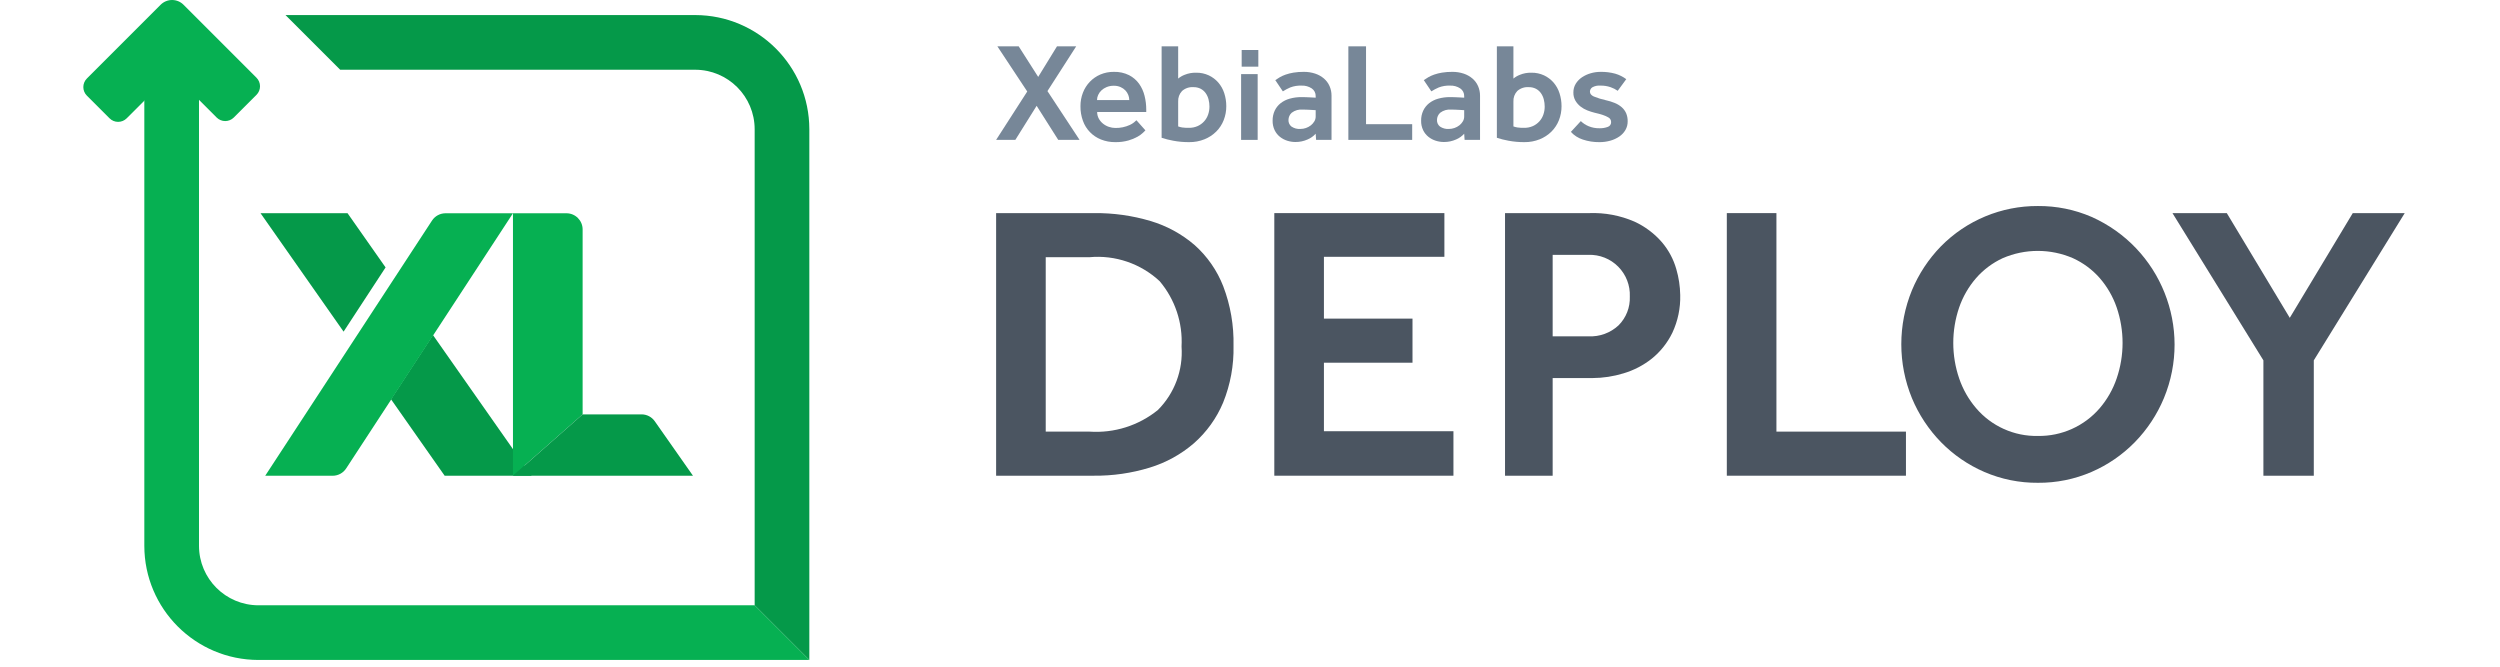
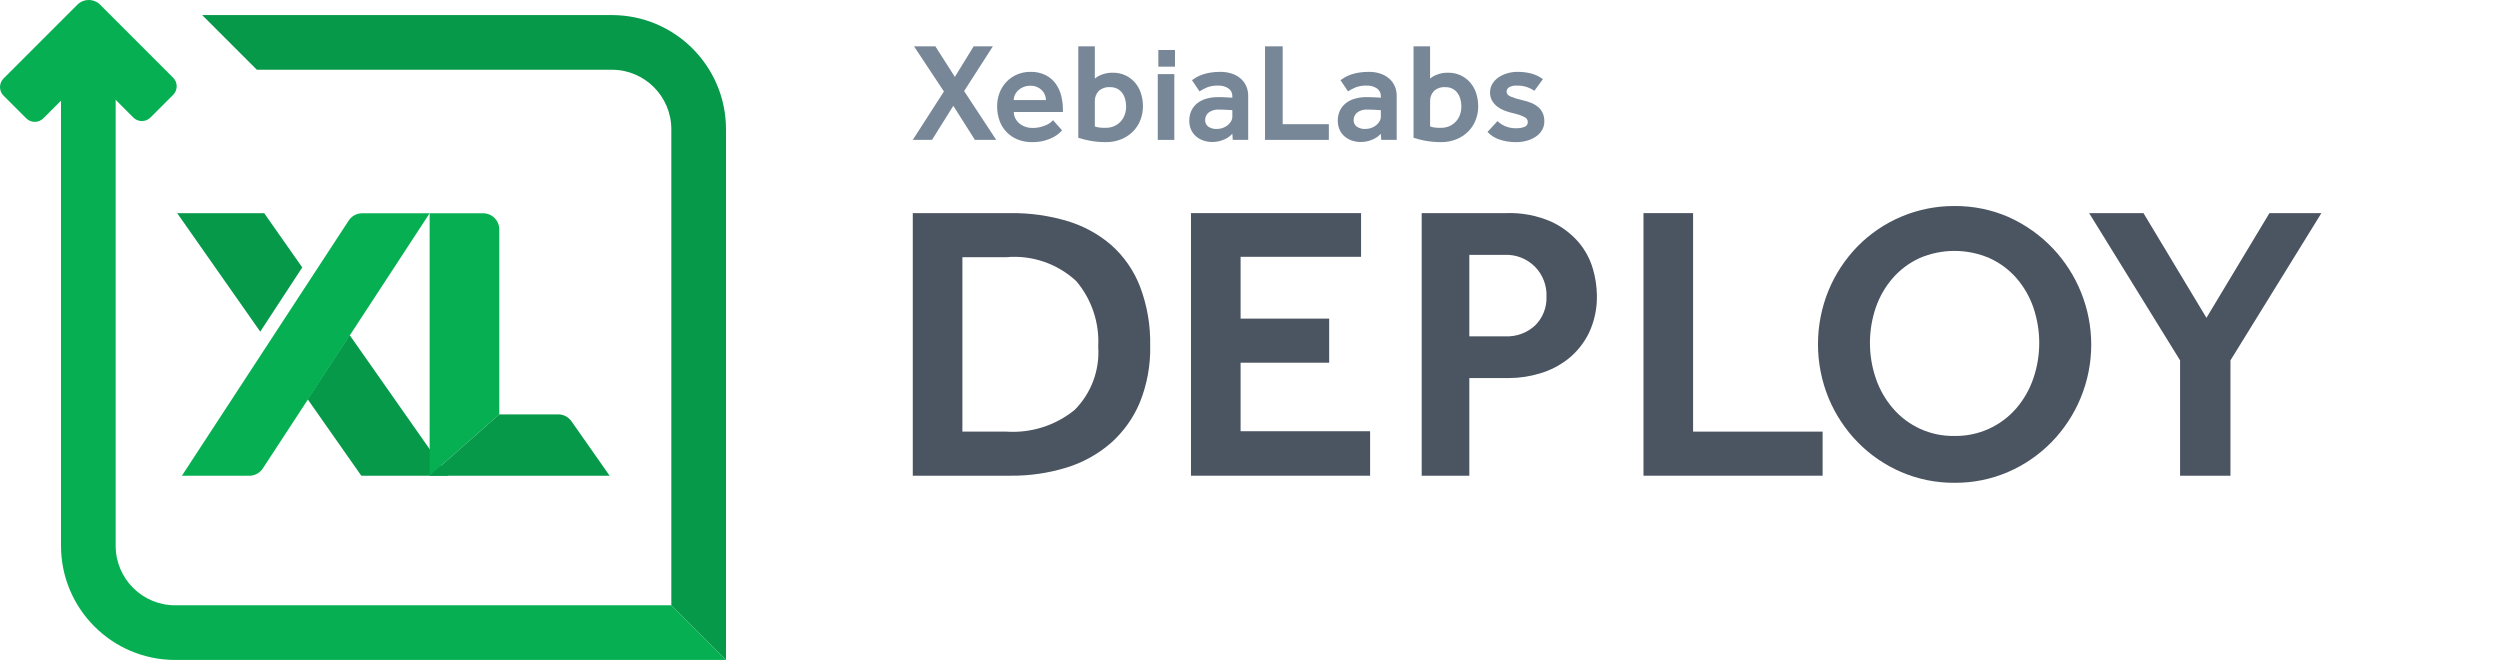
<svg xmlns="http://www.w3.org/2000/svg" width="300px" height="80px" viewBox="0 0 300 80" version="1.1">
  <defs />
  <g id="xld-2color-mark-300" stroke="none" stroke-width="1" fill="none" fill-rule="evenodd">
-     <g id="xld-2color-mark-115x32@1,5x" transform="translate(10, 0)" fill-rule="nonzero">
+     <g fill-rule="nonzero">
      <path d="M179.698,14.532 C179.968,14.794 180.285,15.002 180.633,15.146 C181.041,15.315 181.479,15.398 181.92,15.39 C182.27,15.403 182.619,15.346 182.947,15.222 C183.183,15.141 183.34,14.916 183.334,14.666 C183.346,14.417 183.206,14.184 182.981,14.077 C182.788,13.967 182.585,13.876 182.375,13.808 C182.032,13.695 181.683,13.599 181.331,13.522 C181.045,13.449 180.764,13.359 180.49,13.252 C180.196,13.139 179.921,12.983 179.673,12.79 C179.423,12.596 179.211,12.356 179.05,12.083 C178.881,11.783 178.797,11.442 178.806,11.098 C178.8,10.727 178.899,10.362 179.092,10.046 C179.284,9.737 179.539,9.473 179.841,9.272 C180.162,9.058 180.514,8.896 180.885,8.792 C181.265,8.681 181.659,8.624 182.055,8.624 C182.654,8.611 183.252,8.685 183.831,8.842 C184.306,8.982 184.754,9.204 185.152,9.499 L184.125,10.896 C183.866,10.715 183.583,10.571 183.284,10.467 C182.889,10.33 182.473,10.264 182.055,10.273 C181.713,10.242 181.369,10.315 181.07,10.484 C180.899,10.598 180.795,10.791 180.792,10.997 C180.792,11.244 180.947,11.437 181.255,11.578 C181.721,11.768 182.203,11.917 182.695,12.024 C183.066,12.103 183.429,12.216 183.78,12.36 C184.08,12.483 184.359,12.654 184.605,12.865 C184.831,13.063 185.012,13.307 185.135,13.581 C185.266,13.892 185.329,14.228 185.32,14.565 C185.325,14.928 185.232,15.286 185.051,15.601 C184.868,15.913 184.618,16.18 184.319,16.383 C183.989,16.606 183.625,16.774 183.242,16.88 C182.817,17 182.378,17.059 181.937,17.057 C181.257,17.066 180.579,16.961 179.934,16.745 C179.386,16.568 178.893,16.252 178.503,15.828 L179.698,14.532 Z" id="Shape" fill="#778798" />
      <polygon id="Shape" fill="#778798" points="113.269 10.98 109.685 5.56 112.243 5.56 114.583 9.229 116.838 5.56 119.144 5.56 115.693 10.93 119.548 16.787 116.989 16.787 114.397 12.697 111.839 16.787 109.533 16.787" />
      <path d="M127.449,15.642 L127.171,15.92 C126.973,16.106 126.753,16.268 126.515,16.4 C126.169,16.593 125.802,16.746 125.421,16.854 C124.903,16.999 124.367,17.067 123.83,17.056 C123.242,17.064 122.659,16.955 122.114,16.737 C121.104,16.337 120.315,15.521 119.951,14.498 C119.748,13.937 119.648,13.344 119.656,12.747 C119.651,12.192 119.751,11.641 119.951,11.123 C120.137,10.638 120.418,10.195 120.775,9.819 C121.133,9.445 121.562,9.148 122.037,8.943 C122.551,8.725 123.104,8.616 123.662,8.623 C124.294,8.604 124.921,8.74 125.488,9.019 C125.966,9.264 126.378,9.619 126.692,10.054 C127,10.491 127.222,10.982 127.348,11.502 C127.483,12.041 127.551,12.595 127.55,13.151 L127.55,13.437 L121.659,13.437 C121.655,13.713 121.721,13.986 121.853,14.229 C121.979,14.462 122.151,14.668 122.357,14.834 C122.568,15.005 122.808,15.136 123.064,15.222 C123.316,15.309 123.58,15.355 123.847,15.356 C124.445,15.367 125.037,15.243 125.581,14.994 C125.758,14.914 125.925,14.813 126.077,14.691 C126.206,14.585 126.305,14.498 126.372,14.43 L127.449,15.642 Z M125.514,12.007 C125.512,11.799 125.472,11.594 125.396,11.401 C125.316,11.198 125.199,11.013 125.051,10.854 C124.886,10.682 124.688,10.544 124.47,10.45 C124.215,10.339 123.94,10.285 123.662,10.29 C123.365,10.284 123.07,10.339 122.795,10.45 C122.561,10.544 122.347,10.681 122.164,10.854 C122.001,11.009 121.869,11.195 121.777,11.401 C121.689,11.591 121.644,11.798 121.642,12.007 L125.514,12.007 Z" id="Shape" fill="#778798" />
      <path d="M129.394,5.56 L131.38,5.56 L131.38,9.431 C131.611,9.238 131.873,9.084 132.154,8.977 C132.592,8.798 133.062,8.712 133.535,8.725 C134.06,8.715 134.581,8.824 135.058,9.045 C135.491,9.25 135.878,9.542 136.194,9.903 C136.516,10.277 136.76,10.712 136.91,11.182 C137.074,11.688 137.157,12.216 137.154,12.748 C137.158,13.321 137.052,13.889 136.842,14.422 C136.642,14.933 136.338,15.398 135.95,15.786 C135.547,16.184 135.069,16.498 134.545,16.711 C133.957,16.948 133.327,17.066 132.693,17.056 C132.058,17.061 131.424,17.004 130.799,16.888 C130.323,16.802 129.854,16.684 129.394,16.535 L129.394,5.56 Z M131.38,15.171 C131.539,15.228 131.702,15.27 131.868,15.297 C132.131,15.331 132.395,15.345 132.66,15.34 C133.024,15.348 133.386,15.276 133.72,15.129 C134.014,14.996 134.277,14.804 134.494,14.565 C134.708,14.329 134.871,14.051 134.974,13.749 C135.08,13.443 135.134,13.122 135.134,12.798 C135.135,12.503 135.098,12.209 135.024,11.923 C134.956,11.654 134.839,11.4 134.679,11.174 C134.523,10.956 134.318,10.777 134.082,10.652 C133.813,10.517 133.515,10.45 133.215,10.458 C132.714,10.421 132.219,10.588 131.843,10.921 C131.521,11.264 131.354,11.723 131.38,12.192 L131.38,15.171 Z" id="Shape" fill="#778798" />
      <polygon id="Shape" fill="#778798" points="138.933 8.893 140.919 8.893 140.919 16.787 138.933 16.787" />
      <path d="M147.881,16.046 C147.611,16.346 147.278,16.582 146.905,16.737 C146.445,16.943 145.945,17.047 145.441,17.04 C145.112,17.039 144.786,16.988 144.473,16.888 C144.155,16.788 143.859,16.632 143.597,16.425 C143.327,16.21 143.109,15.937 142.958,15.626 C142.788,15.268 142.705,14.876 142.714,14.481 C142.707,14.066 142.793,13.655 142.966,13.278 C143.13,12.93 143.372,12.625 143.673,12.386 C143.998,12.133 144.37,11.947 144.767,11.839 C145.227,11.711 145.703,11.648 146.181,11.653 C146.338,11.653 146.512,11.656 146.703,11.662 C146.894,11.667 147.079,11.676 147.258,11.687 C147.46,11.698 147.668,11.71 147.881,11.721 L147.881,11.536 C147.893,11.167 147.715,10.817 147.41,10.61 C147.046,10.371 146.616,10.253 146.181,10.273 C145.722,10.255 145.264,10.33 144.834,10.492 C144.524,10.624 144.226,10.781 143.942,10.963 L143.034,9.616 C143.19,9.504 143.37,9.389 143.572,9.271 C143.797,9.143 144.034,9.036 144.279,8.951 C144.583,8.847 144.896,8.768 145.213,8.716 C145.622,8.65 146.036,8.619 146.45,8.623 C146.916,8.617 147.379,8.688 147.822,8.834 C148.207,8.96 148.565,9.16 148.874,9.423 C149.163,9.672 149.393,9.982 149.547,10.332 C149.706,10.695 149.787,11.088 149.783,11.485 L149.783,16.787 L147.931,16.787 L147.881,16.046 Z M147.881,13.219 C147.679,13.208 147.483,13.196 147.292,13.185 C147.135,13.174 146.969,13.166 146.796,13.16 C146.621,13.154 146.473,13.151 146.349,13.151 C145.869,13.102 145.387,13.237 145.003,13.53 C144.758,13.752 144.618,14.067 144.616,14.397 C144.602,14.704 144.736,14.998 144.977,15.188 C145.292,15.4 145.668,15.501 146.046,15.474 C146.504,15.473 146.949,15.319 147.309,15.037 C147.474,14.906 147.613,14.746 147.721,14.565 C147.826,14.393 147.881,14.195 147.881,13.993 L147.881,13.219 Z" id="Shape" fill="#778798" />
      <polygon id="Shape" fill="#778798" points="151.803 5.56 153.924 5.56 153.924 14.902 159.462 14.902 159.462 16.787 151.803 16.787" />
      <path d="M165.702,16.046 C165.432,16.346 165.098,16.582 164.726,16.737 C164.265,16.943 163.766,17.047 163.261,17.04 C162.933,17.039 162.606,16.988 162.293,16.888 C161.976,16.788 161.679,16.632 161.418,16.425 C161.148,16.21 160.929,15.937 160.778,15.626 C160.609,15.269 160.525,14.877 160.535,14.481 C160.527,14.066 160.614,13.655 160.787,13.278 C160.951,12.93 161.193,12.625 161.494,12.386 C161.819,12.133 162.191,11.948 162.588,11.839 C163.048,11.711 163.524,11.648 164.002,11.653 C164.159,11.653 164.333,11.656 164.524,11.662 C164.714,11.668 164.899,11.676 165.079,11.687 C165.281,11.698 165.489,11.71 165.702,11.721 L165.702,11.536 C165.714,11.167 165.536,10.817 165.231,10.61 C164.867,10.371 164.437,10.253 164.002,10.273 C163.543,10.255 163.085,10.33 162.655,10.492 C162.345,10.624 162.047,10.781 161.763,10.963 L160.854,9.616 C161.011,9.504 161.191,9.389 161.393,9.271 C161.618,9.143 161.854,9.036 162.099,8.951 C162.404,8.847 162.716,8.768 163.034,8.716 C163.443,8.65 163.857,8.619 164.271,8.623 C164.737,8.617 165.2,8.688 165.643,8.834 C166.028,8.96 166.385,9.16 166.695,9.423 C166.984,9.672 167.214,9.982 167.368,10.332 C167.527,10.695 167.607,11.088 167.604,11.485 L167.604,16.787 L165.752,16.787 L165.702,16.046 Z M165.702,13.219 C165.5,13.208 165.303,13.196 165.113,13.185 C164.955,13.174 164.79,13.166 164.616,13.16 C164.442,13.154 164.293,13.151 164.17,13.151 C163.689,13.102 163.208,13.237 162.823,13.53 C162.579,13.752 162.438,14.067 162.437,14.397 C162.423,14.704 162.557,14.998 162.798,15.188 C163.113,15.4 163.489,15.501 163.867,15.474 C164.325,15.473 164.769,15.319 165.13,15.037 C165.294,14.906 165.434,14.746 165.542,14.565 C165.647,14.393 165.702,14.195 165.702,13.993 L165.702,13.219 Z" id="Shape" fill="#778798" />
      <path d="M169.624,5.56 L171.61,5.56 L171.61,9.431 C171.841,9.238 172.103,9.084 172.385,8.977 C172.822,8.798 173.292,8.712 173.765,8.725 C174.29,8.715 174.811,8.824 175.288,9.045 C175.721,9.25 176.108,9.542 176.424,9.903 C176.746,10.277 176.99,10.712 177.139,11.182 C177.304,11.688 177.387,12.216 177.384,12.748 C177.388,13.321 177.282,13.889 177.072,14.422 C176.872,14.933 176.568,15.398 176.18,15.786 C175.777,16.184 175.299,16.498 174.775,16.711 C174.187,16.948 173.557,17.066 172.923,17.056 C172.288,17.061 171.654,17.004 171.029,16.888 C170.553,16.802 170.084,16.684 169.624,16.535 L169.624,5.56 Z M171.61,15.171 C171.769,15.228 171.932,15.27 172.098,15.297 C172.361,15.331 172.625,15.345 172.89,15.34 C173.254,15.348 173.616,15.276 173.95,15.129 C174.244,14.996 174.507,14.804 174.724,14.565 C174.938,14.329 175.101,14.051 175.204,13.749 C175.31,13.443 175.364,13.122 175.364,12.798 C175.365,12.503 175.328,12.209 175.254,11.923 C175.186,11.654 175.069,11.4 174.909,11.174 C174.753,10.956 174.548,10.777 174.312,10.652 C174.043,10.517 173.745,10.45 173.445,10.458 C172.944,10.421 172.449,10.588 172.073,10.921 C171.751,11.264 171.584,11.723 171.61,12.192 L171.61,15.171 Z" id="Shape" fill="#778798" />
      <rect id="Rectangle-path" fill="#778798" x="139" y="6" width="2" height="2" />
      <path d="M3.145,14.197 L0.426,11.479 C-0.142,10.91 -0.142,9.989 0.426,9.42 L9.277,0.569 C9.641,0.205 10.135,3.09252536e-05 10.65,3.09252536e-05 C11.164,3.09252536e-05 11.658,0.205 12.022,0.569 L20.777,9.325 C21.05,9.598 21.203,9.968 21.203,10.354 C21.203,10.74 21.05,11.11 20.777,11.383 L18.056,14.102 C17.488,14.67 16.566,14.67 15.998,14.102 L10.649,8.752 L5.203,14.198 C4.635,14.766 3.713,14.766 3.145,14.197 Z" id="Shape" fill="#06B052" />
      <path d="M80.559,72.635 L21.014,72.635 C17.075,72.63 13.884,69.439 13.88,65.501 L13.88,7.729 L7.319,7.729 L7.319,65.501 C7.328,73.061 13.454,79.187 21.014,79.196 L87.12,79.196 L80.559,72.635 Z" id="Shape" fill="#06B052" />
      <polygon id="Shape" fill="#059949" points="53.797 57.09 41.957 40.207 36.92 47.91 43.36 57.09" />
      <path d="M43.465,25.592 C42.81,25.592 42.199,25.922 41.841,26.471 L21.825,57.091 L29.915,57.091 C30.582,57.091 31.202,56.749 31.557,56.184 L51.556,25.592 L43.465,25.592 Z" id="Shape" fill="#06B052" />
      <path d="M59.915,49.724 L59.915,27.532 C59.915,26.461 59.046,25.592 57.974,25.592 L51.556,25.592 L51.556,57.091 L59.915,49.724 Z" id="Shape" fill="#06B052" />
      <path d="M68.573,50.551 C68.21,50.033 67.617,49.724 66.984,49.724 L59.915,49.724 L51.556,57.091 L51.556,57.091 L73.159,57.091 L68.573,50.551 Z" id="Shape" fill="#059949" />
      <polygon id="Shape" fill="#059949" points="31.707 25.587 21.267 25.587 31.23 39.797 36.27 32.09" />
      <path d="M73.425,1.808 L24.262,1.81 L30.823,8.369 L73.425,8.369 C77.363,8.374 80.554,11.565 80.559,15.503 L80.559,72.635 L87.12,79.196 L87.12,15.503 C87.111,7.944 80.985,1.817 73.425,1.808 Z" id="Shape" fill="#059949" />
      <path d="M109.534,25.573 L121.299,25.573 C123.585,25.549 125.862,25.867 128.054,26.518 C130.001,27.094 131.805,28.076 133.345,29.4 C134.871,30.757 136.053,32.458 136.793,34.361 C137.659,36.637 138.076,39.06 138.022,41.494 C138.075,43.831 137.649,46.154 136.771,48.321 C135.988,50.186 134.792,51.85 133.275,53.187 C131.727,54.523 129.916,55.521 127.96,56.116 C125.786,56.781 123.524,57.107 121.251,57.085 L109.534,57.085 L109.534,25.573 Z M120.731,51.794 C123.701,52 126.639,51.072 128.951,49.196 C130.951,47.189 131.984,44.415 131.786,41.589 C131.943,38.736 131.005,35.931 129.163,33.746 C126.891,31.628 123.824,30.58 120.731,30.865 L115.487,30.865 L115.487,51.794 L120.731,51.794 Z" id="Shape" fill="#4B5561" />
      <polygon id="Shape" fill="#4B5561" points="142.917 25.573 163.327 25.573 163.327 30.817 148.871 30.817 148.871 38.234 159.5 38.234 159.5 43.525 148.871 43.525 148.871 51.747 164.413 51.747 164.413 57.085 142.917 57.085" />
      <path d="M170.603,25.573 L180.713,25.573 C182.569,25.504 184.417,25.851 186.122,26.589 C187.4,27.173 188.536,28.027 189.452,29.092 C190.238,30.023 190.818,31.11 191.153,32.282 C191.45,33.295 191.61,34.344 191.627,35.4 C191.669,36.965 191.345,38.518 190.681,39.935 C190.099,41.134 189.26,42.191 188.225,43.03 C187.215,43.833 186.06,44.435 184.822,44.801 C183.613,45.172 182.356,45.363 181.091,45.368 L176.319,45.368 L176.319,57.085 L170.603,57.085 L170.603,25.573 Z M180.617,40.36 C181.951,40.427 183.256,39.95 184.232,39.037 C185.142,38.126 185.63,36.876 185.578,35.589 C185.634,34.253 185.131,32.954 184.189,32.003 C183.248,31.053 181.954,30.538 180.617,30.581 L176.319,30.581 L176.319,40.36 L180.617,40.36 Z" id="Shape" fill="#4B5561" />
      <polygon id="Shape" fill="#4B5561" points="197.218 25.573 203.171 25.573 203.171 51.794 218.714 51.794 218.714 57.085 197.218 57.085" />
      <path d="M234.551,57.935 C232.342,57.953 230.154,57.511 228.126,56.636 C226.178,55.795 224.413,54.584 222.928,53.069 C221.438,51.543 220.252,49.747 219.432,47.778 C217.732,43.63 217.732,38.98 219.432,34.833 C220.246,32.873 221.425,31.086 222.905,29.565 C225.974,26.445 230.174,24.699 234.551,24.723 C236.76,24.705 238.948,25.147 240.976,26.022 C249.294,29.717 253.15,39.368 249.669,47.778 C248.85,49.747 247.663,51.543 246.172,53.069 C244.688,54.583 242.923,55.795 240.976,56.636 C238.948,57.511 236.76,57.953 234.551,57.935 Z M234.551,52.314 C237.395,52.358 240.112,51.138 241.968,48.982 C242.865,47.933 243.554,46.722 243.999,45.415 C244.945,42.651 244.945,39.651 243.999,36.887 C243.553,35.595 242.864,34.401 241.968,33.368 C241.078,32.355 239.982,31.542 238.755,30.982 C236.065,29.818 233.012,29.818 230.322,30.982 C229.104,31.546 228.018,32.358 227.134,33.368 C226.238,34.401 225.548,35.595 225.101,36.887 C224.157,39.652 224.157,42.651 225.101,45.415 C225.547,46.722 226.236,47.933 227.134,48.982 C228.981,51.149 231.704,52.372 234.551,52.314 L234.551,52.314 Z" id="Shape" fill="#4B5561" />
      <polygon id="Shape" fill="#4B5561" points="261.608 43.242 250.695 25.572 257.215 25.572 264.773 38.14 272.333 25.572 278.569 25.572 267.656 43.242 267.656 57.085 261.608 57.085" />
    </g>
  </g>
</svg>
